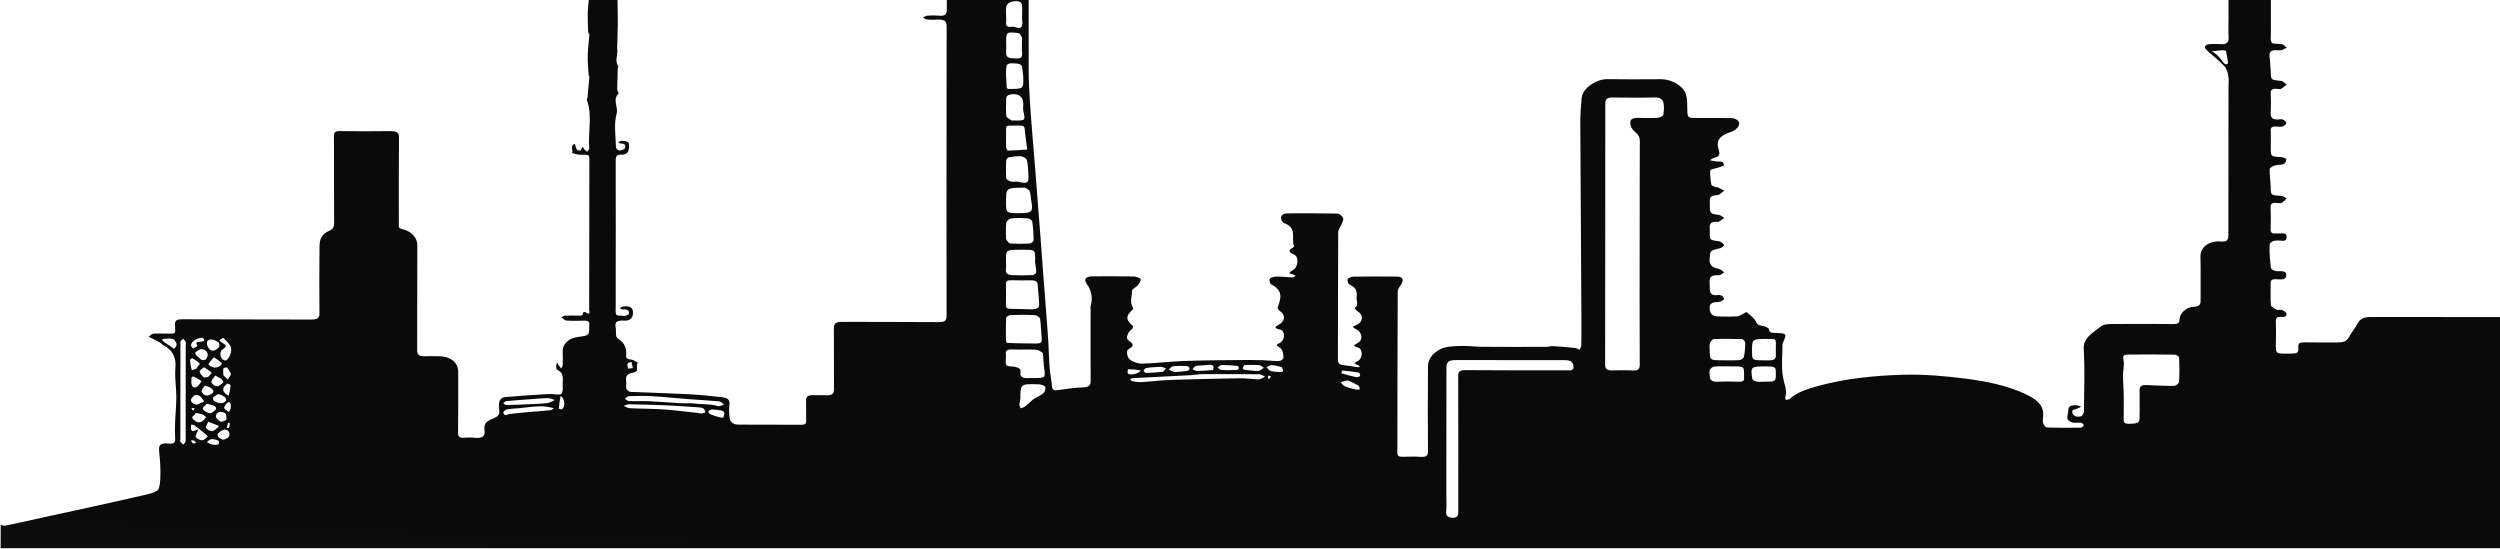
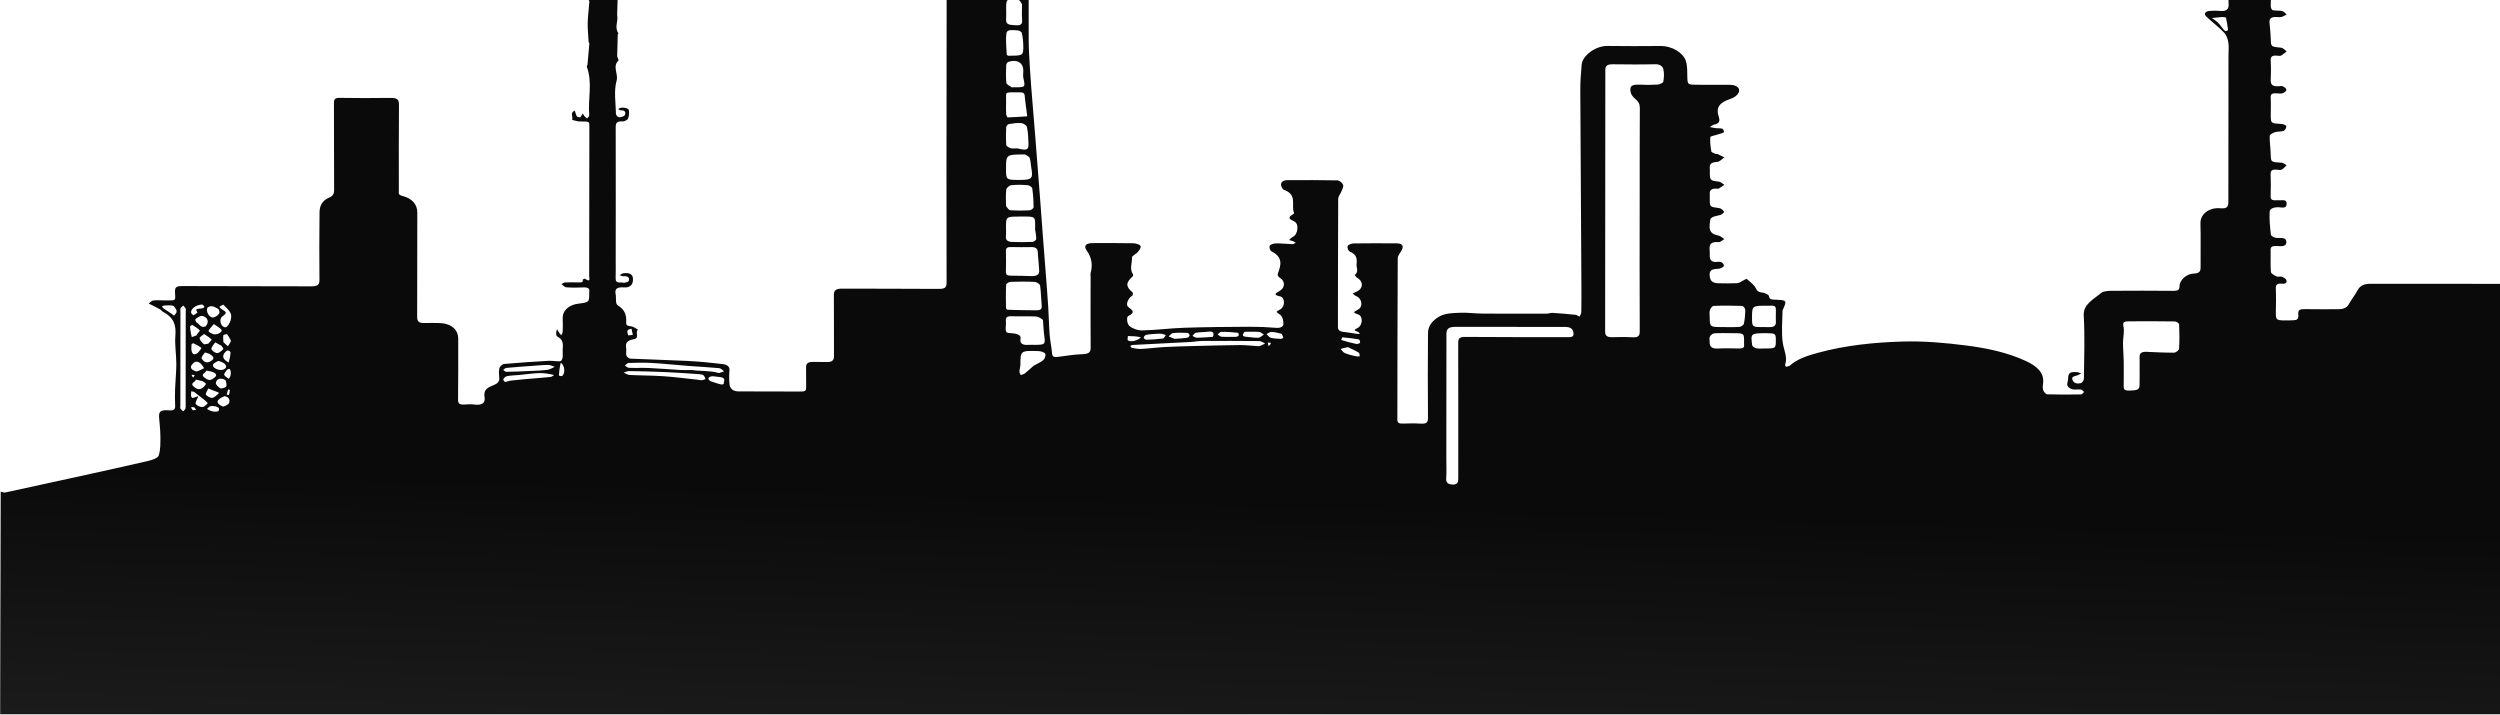
- <svg xmlns="http://www.w3.org/2000/svg" preserveAspectRatio="xMidYMid slice" viewBox="0 0 1000 307" width="1400" height="307" fill="none">
+ <svg xmlns="http://www.w3.org/2000/svg" preserveAspectRatio="xMidYMid slice" viewBox="0 0 1000 400" width="1400" height="400" fill="none">
  <path fill="url(#filter_linear)" d="M229.925 101.384c-2.125.878-.58 2.464-1.061 3.715 1.014.221 2.024.617 3.044.633 4.132.068 3.84-.284 3.836 2.936-.023 19.676-.028 39.352-.078 59.027-.002.673.773 2.644-1.686.933-.087-.061-.909.293-.888.384.277 1.185-.675 1.117-1.704 1.097-1.793-.035-3.59-.06-5.378.018-.492.021-.955.424-1.431.651.642.451 1.243 1.241 1.934 1.292 2.272.167 4.583.144 6.868.043 1.879-.084 2.585.473 2.312 1.865-.026.133-.004.271-.004.407.001 3.503.041 3.699-4.235 4.209-3.958.471-6.53 2.752-6.372 6.104.084 1.762.051 3.528-.016 5.291-.017.431-.379.853-.582 1.28-.326-.412-.678-.812-.971-1.237-.268-.389-.472-.804-.704-1.208-.121.49-.343.981-.333 1.47.01.5.028 1.26.421 1.454 2.766 1.368 2.223 3.466 2.173 5.439-.038 1.453.311 3.182-.591 4.245-.496.584-3.236-.067-4.945.033-5.958.35-11.916.73-17.851 1.256-.739.066-1.754 1.011-1.912 1.654-.305 1.245-.204 2.573-.063 3.853.173 1.562-.763 2.399-2.49 3.067-3.126 1.207-3.756 2.278-3.366 5.048.292 2.073-1.277 3.004-4.12 2.617-1.282-.174-2.648-.111-3.958-.013-1.926.143-2.567-.376-2.549-1.912.098-8.141.059-16.284.061-24.425.001-3.829-3.106-6.263-7.983-6.266-1.852-.002-3.708-.066-5.554.011-2.395.099-2.892-.869-2.885-2.485.057-13.908.049-27.817.058-41.726.003-3.254-2.06-5.662-6.099-6.666-1.657-.412-1.288-1.236-1.289-2.033-.009-11.398-.048-22.797.057-34.195.023-2.407-.596-3.001-3.913-2.946-6.521.109-13.049.076-19.572-.014-1.957-.027-2.534.428-2.526 1.937.064 11.67-.02 23.34.07 35.009.011 1.332-.509 2.319-1.826 2.869-3.192 1.333-3.985 3.603-4.016 6.024-.115 9.023-.1 18.048-.028 27.071.014 1.817-.801 2.481-3.188 2.472-17.192-.064-34.386-.025-51.578-.103-2.207-.01-3.081.323-3.013 2.193.147 4.064.747 3.505-4.532 3.536-1.41.008-2.853-.135-4.219.055-.666.093-1.188.793-1.775 1.218.531.254 1.072.497 1.592.763 1.062.545 2.137 1.077 3.156 1.667.395.228.577.684.981.891 4.485 2.292 5.27 5.56 4.948 9.463-.308 3.743.37 7.528.378 11.295.006 3.268-.366 6.535-.483 9.804-.083 2.329-.117 4.664.016 6.989.08 1.402-.477 2-2.351 1.845-3.713-.308-4.282.517-4.049 3.175.217 2.476.497 4.955.494 7.433-.003 2.522.096 5.125-.7 7.525-.32.966-2.788 1.772-4.47 2.163-9.57 2.228-19.193 4.318-28.805 6.436a5147.635 5147.635 0 0 1-28.16 6.138c-.458.098-1.068-.228-1.74-.357-.165 41.67-.186 83.34-.28 125.01-.004 1.394.354 1.667 2.165 1.669 359.83.242 719.659.524 1079.493.845 1.81.002 2.16-.271 2.16-1.665-.02-50.832.03-101.664.07-152.598-1.24-.311-2.53-.416-3.71-.745-13.35-3.714-26.66-7.494-40.03-11.165-2.07-.568-2.17-2.013-2.17-2.97-.03-6.888.27-13.777.42-20.666.06-2.602-.04-5.205.04-7.806.05-1.965-.86-2.994-3.51-2.857-4.04.209-8.11.038-12.17.051-2.51.007-4.4-.629-5.43-2.568-.99-1.857-2.21-3.638-3.33-5.453-.93-1.496-2.36-2.198-4.61-2.196-20.371.022-40.742-.005-61.114-.032-2.397-.003-4.142.579-5.138 2.434-1.058 1.97-2.555 3.799-3.63 5.764-.865 1.582-2.4 1.978-4.355 1.977-4.409-.002-8.82.045-13.227-.034-1.825-.033-2.713.246-2.617 1.869.145 2.443-.234 2.602-3.389 2.636-5.808.062-5.645.168-5.565-4.269.051-2.85.098-5.702-.021-8.55-.058-1.382.446-2.045 2.332-1.852 1.482.151 2.283-.427 1.867-1.49-.213-.544-1.111-1.041-1.852-1.315-.574-.212-1.561.162-2.052-.088-.911-.464-2.209-1.163-2.264-1.818-.242-2.906-.044-5.832-.126-8.748-.035-1.224.519-1.65 2.109-1.635 1.68.016 4.179.607 4.186-1.554.008-2.288-2.631-1.422-4.322-1.726-.736-.133-1.806-.796-1.859-1.274-.336-3.055-.678-6.135-.488-9.187.081-1.308 1.881-1.845 3.79-1.741 1.114.061 2.785.568 2.977-1.079.128-1.089-.144-1.877-1.922-1.742-.786.059-1.592-.036-2.379.018-1.61.109-2.116-.43-2.078-1.644.093-2.916.123-5.838-.002-8.752-.06-1.409.495-2.018 2.362-1.84.695.066 1.593.218 2.073-.035.792-.417 1.318-1.132 1.956-1.722-.657-.36-1.288-.998-1.975-1.036-4.369-.244-4.308-.202-4.393-3.587-.06-2.389-.463-4.777-.394-7.159.015-.518 1.291-1.196 2.162-1.47 1.056-.333 2.438-.118 3.411-.522.644-.267 1.06-1.199 1.092-1.847.015-.293-1.13-.858-1.788-.896-4.448-.257-4.451-.222-4.449-3.689.002-2.331.098-4.665-.028-6.991-.08-1.48.894-1.683 2.421-1.584.788.05 1.692.19 2.351-.04.662-.23 1.487-.86 1.502-1.33.016-.48-.757-1.099-1.387-1.428-.422-.22-1.201-.077-1.814-.037-2.233.145-3.13-.617-3.061-2.342.106-2.667.147-5.343-.01-8.007-.093-1.573.691-2.067 2.574-1.881.52.051 1.212.17 1.555-.024.84-.476 1.522-1.117 2.267-1.692-.741-.511-1.42-1.39-2.234-1.471-4.102-.411-4.05-.34-4.134-3.56-.058-2.185-.319-4.367-.505-6.55-.128-1.5.696-2.266 2.72-2.174.703.031 1.469.137 2.101-.028.747-.194 1.381-.646 2.064-.986-.613-.474-1.125-1.191-1.859-1.37-1.347-.328-3.616.024-4.068-.562-.742-.962-.406-2.445-.408-3.71-.014-8.618.003-17.236.009-25.855.002-1.516.027-3.032-.003-4.549-.031-1.599-1.11-2.43-3.202-2.436-3.704-.01-7.408-.027-11.112-.003-2.207.014-3.106.994-2.623 2.721.073.26.01.542.01.813l-.018 22.598c-.002 2.785-.126 5.573.037 8.352.107 1.82-.834 2.83-3.318 2.584-1.388-.138-2.825-.095-4.227-.011-1.809.108-2.52 1.207-1.388 2.27 2.334 2.19 4.991 4.19 7.155 6.47 1.007 1.06 1.429 2.567 1.657 3.917.276 1.625.063 3.298.062 4.95l-.038 48.657c-.003 3.349.007 6.697-.012 10.046-.013 2.244-.595 2.847-3.377 2.631-4.249-.33-7.887 2.248-7.782 6.057.161 5.833-.003 11.672.055 17.508.016 1.564-.369 2.482-2.801 2.579-2.922.116-5.612 2.594-5.645 5.093-.019 1.438-.635 1.818-2.444 1.802-8.289-.073-16.58-.079-24.869-.012-1.357.011-3.179.169-3.977.834-3.137 2.614-7.281 4.561-7.014 9.105.494 8.398.157 16.825.07 25.24-.007.612-.628 1.597-1.242 1.751-1.28.321-2.633.202-3.258-1.151-.771-1.67 1.025-1.573 2.071-2.032.465-.203.904-.44 1.355-.661-.517-.186-1.017-.491-1.555-.538-2.942-.256-3.628.286-3.685 2.637-.022.91-.524 1.868-.274 2.71.177.599 1.142 1.293 1.945 1.492 1.039.257 2.288-.034 3.403.11.486.063 1.192.62 1.198.958.006.34-.726.981-1.147.988-4.496.069-8.998.102-13.488-.043-.588-.019-1.388-1.037-1.609-1.689-.279-.826-.168-1.759-.048-2.631.594-4.339-2.56-7.017-6.924-9.026-7.376-3.396-15.479-5.123-23.931-6.197-8.405-1.067-16.826-1.817-25.323-1.565-11.51.342-22.909 1.514-33.808 4.488-4.087 1.115-8.276 2.412-11.28 5.115-.328.295-1.032.343-1.561.506-.124-.284-.428-.605-.344-.846 1.023-2.941-.439-5.668-.898-8.51-.691-4.277-.181-8.67-.156-13.013.002-.302.208-.607.336-.906 1.416-3.304 1.37-3.391-3.339-3.582-1.35-.056-2.253-.07-2.431-1.451-.069-.533-1.573-1.254-2.521-1.357-1.619-.176-2.177-.626-2.767-1.848-.674-1.395-2.337-2.513-3.649-3.701-.044-.039-.932.49-1.442.737-.755.366-1.5.98-2.291 1.022-2.457.133-4.935.076-7.403.036-2.578-.042-3.474-.959-3.633-3.146-.14-1.921.827-2.641 3.32-2.616.839.008 2.428-.834 2.39-1.212-.092-.922-.842-1.807-2.573-1.587-2.472.313-3.102-.873-3.098-2.468.001-.475.009-.95 0-1.425-.04-1.997-.776-4.303 3.628-4.028.686.043 1.463-.776 2.198-1.197-.777-.484-1.468-1.24-2.345-1.402-2.963-.545-3.688-1.915-3.53-4.108.23-3.2.077-3.166 4.234-4.128.664-.153 1.672-1.078 1.541-1.294-.367-.603-1.173-1.356-1.938-1.457-3.758-.497-3.773-.429-3.771-3.443.001-.814.019-1.629-.001-2.443-.034-1.334.818-1.953 2.53-1.91.353.009.812.112 1.039-.017.796-.456 1.512-.994 2.258-1.5-.741-.444-1.426-1.19-2.232-1.278-3.204-.347-3.555-.562-3.584-3.177-.008-.746.063-1.496-.012-2.238-.173-1.691.716-2.341 2.983-2.472 1.005-.059 1.905-1.172 2.853-1.806-.906-.451-1.801-.919-2.729-1.342-.197-.089-.583.065-.772-.027-.626-.305-1.651-.624-1.72-1.019-.329-1.891-.551-3.816-.418-5.712.026-.368 1.801-.667 2.773-.99.898-.299 1.887-.501 2.641-.943.197-.115-.141-1.233-.57-1.413-.676-.282-1.647-.117-2.477-.221-.852-.107-1.684-.309-2.524-.47.584-.342 1.108-.865 1.764-.995 2.443-.486 2.185-1.899 1.776-3.165-1.171-3.62.183-5.623 4.683-7.1 3.313-1.088 4.762-3.923 2.155-5.156-.606-.287-1.403-.46-2.115-.466-4.585-.044-9.171-.028-13.757-.032-3.276-.003-3.434-.186-3.522-2.789-.075-2.253.089-4.582-.602-6.735-1.007-3.137-5.285-6.03-10.302-5.98-7.053.07-14.111.072-21.164-.02-4.391-.058-9.872 3.65-10.215 7.542-.299 3.398-.55 6.808-.536 10.212.108 26.003.289 52.007.439 78.01.02 3.575.031 7.151-.039 10.725-.012.603-.462 1.2-.71 1.8-.55-.262-1.07-.695-1.656-.756a218.39 218.39 0 0 0-9.056-.758c-.802-.05-1.636.305-2.456.307-8.554.018-17.109.037-25.662-.024-3.103-.022-6.225-.492-9.299-.326-2.755.149-5.658.115-8.122 1.586-2.829 1.689-4.342 3.858-4.362 6.521a2082.797 2082.797 0 0 0-.005 33.999c.016 1.806-.658 2.376-2.959 2.23-2.365-.151-4.762-.097-7.138-.018-1.575.053-2.155-.35-2.152-1.593.05-21.512.029-43.025.151-64.537.007-1.166 1.185-2.314 1.727-3.496.713-1.554-.045-2.447-2.145-2.46-5.732-.036-11.466-.064-17.196.023-.864.013-2.274.554-2.431 1.042-.217.675.219 1.958.892 2.235 2.86 1.175 2.896 3.029 2.685 5.078-.143 1.387.985 2.873-.634 4.172-.134.108.414.963.878 1.23 2.602 1.496 2.463 4.408-.324 5.587-.506.215-.979.476-1.467.715.471.356.864.83 1.426 1.048 2.305.895 2.813 4.175.769 5.315-2.149 1.199-2.149 1.199.103 2.036 1.855.69 1.716 4.255-.206 5.294-1.761.951-1.747.93.066 1.648.322.127.475.508.705.772-.378.008-.769.065-1.134.014-1.798-.254-3.577-.616-5.387-.788-1.765-.168-2.257-.897-2.254-2.152.038-17.033.019-34.067.116-51.1.006-1.007.925-1.999 1.317-3.021.327-.853.902-1.826.629-2.59-.257-.717-1.461-1.736-2.281-1.754-6.697-.147-13.401-.11-20.103-.083-1.976.008-2.95 1.295-2.175 2.768.214.407.494.943.937 1.104 5.567 2.024 2.692 6.2 4.028 9.29.055.129-.302.422-.543.56-2.132 1.224-1.384 1.895.573 2.765 2.068.919 1.54 5.24-.501 6.183-.622.287-1.028.852-1.532 1.29.557.154 1.137.274 1.666.473.362.137.655.384.979.582-.397.209-.805.609-1.189.596-2.223-.073-4.443-.348-6.66-.329-.891.007-2.306.446-2.527.941-.285.639.053 1.923.703 2.252 4.825 2.445 3.725 5.69 2.477 9.064-.155.42.334 1.198.838 1.507 2.289 1.4 2.195 3.961-.185 5.345-1.133.658-2.884 1.435.269 2.079 2.122.435 2.072 4.121.09 5.23-2.015 1.127-1.694.876-.046 2.126 1.058.802 1.343 2.48 1.318 3.758-.015.822-.998 1.633-2.75 1.491a125.82 125.82 0 0 0-10.885-.436c-8.689.047-17.383.116-26.062.401-5.614.184-11.199.94-16.811 1.064-1.755.039-4.08-.825-5.174-1.875-.916-.88-1.144-3.48-.419-3.847 2.882-1.459 1.926-2.265.042-3.658-1.225-.906.072-3.68 1.497-4.413.351-.181.492-1.19.193-1.441-2.748-2.311-2.752-3.861.107-6.425.193-.173.202-.618.055-.843-1.416-2.162-.27-4.43-.364-6.632-.031-.726 1.693-1.426 2.361-2.259.587-.732 1.365-1.797 1.051-2.41-.296-.579-1.896-1.046-2.938-1.067-5.376-.108-10.758-.064-16.137-.058-2.826.003-3.795 1.114-2.439 2.997 2.051 2.848 2.401 5.816 1.572 8.943-.121.456-.018.948-.018 1.423-.007 9.5-.061 19.001.016 28.502.015 1.927-.899 2.498-3.363 2.576-3.17.102-6.324.618-9.467 1.037-1.477.197-2.465.243-2.593-1.278-.214-2.541-.787-5.065-.986-7.607-.288-3.671-.328-7.353-.562-11.027-.299-4.708-.68-9.413-1.037-14.118-.341-4.503-.703-9.005-1.044-13.508-.357-4.706-.696-9.412-1.05-14.118a5707.054 5707.054 0 0 0-2.096-27.015c-.341-4.231-.708-8.462-1.044-12.693-.362-4.57-.755-9.139-1.034-13.712-.25-4.08-.502-8.166-.512-12.25-.043-17.372.003-34.745.017-52.118.002-2.5-.455-2.86-3.65-2.878-5.344-.03-5.368-.03-5.326-4.19.012-1.305-.698-2.863 1.727-3.514.125-.034.161-.811-.038-.91-.676-.333-1.524-.784-2.221-.71-2.851.303-3.547-.718-3.193-2.648.296-1.607-.16-3.095-2.021-4.011-1.078-.53-2.391-1.047-3.619-1.08-3.962-.102-8.038-.605-11.804.78-1.903.701-2.69 1.987-2.684 3.703.047 14.25-.047 28.502.064 42.753.016 2.028-.815 2.613-3.263 2.4-1.481-.128-3.005-.101-4.49.01-.638.046-1.227.482-1.839.741.58.284 1.131.755 1.747.813 1.333.126 2.703.084 4.053.032 2.809-.107 3.723.514 3.722 2.629-.006 9.297-.014 18.594-.022 27.891-.023 29.317-.077 58.634-.003 87.95.006 2.113-.801 2.548-3.395 2.525-12.786-.115-25.575-.033-38.362-.107-2.489-.014-3.352.656-3.331 2.571.088 8.143-.008 16.287.049 24.43.012 1.709-.798 2.461-3.052 2.358-1.758-.081-3.529.025-5.289-.032-1.974-.065-2.858.567-2.821 2.116.063 2.713-.028 5.429.032 8.143.024 1.074-.347 1.585-1.9 1.577-8.408-.047-16.816-.005-25.224-.056-2.426-.015-3.385-1.381-3.544-2.983a28.151 28.151 0 0 1 .002-5.492c.155-1.589-1.239-2.279-2.644-2.448-4.688-.567-9.415-1.017-14.148-1.261-7.605-.393-15.228-.558-22.836-.917-.592-.028-1.476-.763-1.607-1.264-.256-.979.062-2.038-.102-3.04-.307-1.877.264-2.967 3.009-3.453 2.583-.457.416-2.724 1.739-3.83-.882-.463-1.706-1.202-2.661-1.322-1.3-.164-2.128-.257-2.072-1.484.12-2.634-.218-4.99-3.342-6.925-1.131-.7-.553-2.976-.877-4.518-.453-2.161.647-2.86 3.438-2.659 2.526.182 3.765-1.337 3.463-3.823-.184-1.513-1.56-2.18-3.942-1.81-.493.076-.902.475-1.349.724.465.158.95.477 1.391.444 1.879-.138 2.685.494 2.245 1.856-.108.336-1.005.605-1.602.737-.447.099-1.007-.154-1.493-.107-1.853.179-2.196-.573-2.152-1.791.081-2.238.026-4.479.028-6.718.014-17.848.053-35.696 0-53.544-.005-1.651.317-2.539 2.817-2.366.69.047 1.917-.623 2.123-1.145.415-1.048.494-2.237.339-3.337-.135-.96-3.044-1.388-3.992-.671-.105.08-.199.317-.169.332.302.154.637.397.953.389 1.97-.053 1.951 1.087 1.572 1.907-.219.473-1.495.84-2.325.879-.388.018-1.206-.853-1.216-1.328-.091-4.477-.907-9.096.263-13.386.751-2.752-1.774-5.515.731-8.01.137-.136-.079-.492-.154-.742-.112-.37-.358-.737-.352-1.103.048-2.9.14-5.8.237-8.699.003-.104.317-.257.286-.299-1.713-2.307-.093-4.75-.504-7.105a3.014 3.014 0 0 1-.032-.6c.084-2.9.211-5.8.248-8.7.032-2.483-.036-4.968-.061-7.452-.011-1.15-.026-2.3-.028-3.45-.001-.048.172-.098.171-.144-.087-2.612-.157-5.225-.3-7.836-.031-.559-.707-1.268-.444-1.638 1.471-2.068.433-4.078-.13-6.058-.205-.724-1.195-1.84-1.884-1.865-2.646-.098-5.354.01-7.963.368-1.607.22-2.108 1.122-1.365 2.566.553 1.076.173 2.444.144 3.681-.006.218-.548.544-.474.63 2.144 2.462-.067 5.095.513 7.685.616 2.753-.162 5.68-.202 8.533-.036 2.533.085 5.068.19 7.6.015.355.503.71.479 1.053-.199 2.82-.607 5.636-.672 8.458-.059 2.577.225 5.16.38 7.74.01.173.304.344.29.508a599.863 599.863 0 0 1-.745 8.453c-.029.31-.376.65-.279.913 2.368 6.413.381 12.955.973 19.419.038.412-.558.858-.86 1.289-.404-.352-.861-.676-1.195-1.063-.244-.282-.327-.647-.481-.975-.198.295-.395.59-.595.884-.169.248-.37.715-.505.704-.467-.037-1.173-.152-1.316-.399-.4-.694-.565-1.467-.823-2.311zM79.819 215.587c1.12.902 2.348 1.749 3.245 2.768.13.147-1.255 1.517-2.068 1.603-.837.088-2.135-.549-2.653-1.159-.356-.42.228-1.345.482-2.025.155-.415.48-.793.464-1.187-.715.263-1.413.572-2.163.749-.14.033-.68-.451-.71-.719-.074-.645.044-1.304.085-1.957.426.099.967.105 1.256.316.664.484 1.206 1.068 2.062 1.611zm576.054-79.563c-.014 17.905-.072 35.811.02 53.716.01 1.955-.769 2.444-3.132 2.306-2.629-.154-5.286-.081-7.928-.027-1.995.04-2.781-.622-2.779-2.15.051-34.929.081-69.859.077-104.788 0-1.65.847-2.25 2.956-2.226 5.64.066 11.286.123 16.921-.015 2.049-.05 3.064.885 3.322 1.926.405 1.636.277 3.393-.006 5.06-.08.471-1.452 1.098-2.287 1.153-2.363.156-4.762.146-7.132.028-3.632-.181-4.058.869-3.631 3.05.184.939.963 1.93 1.829 2.64 1.26 1.033 1.838 2.085 1.83 3.516-.066 11.801-.051 23.602-.06 35.811zm-77.317 76.085c.005-7.124.008-14.248.018-21.372.003-2.134.941-2.853 3.722-2.852 9.346.004 18.692.014 28.038.021 5.291.004 10.581-.004 15.871.018 2.08.009 3.033.863 3.196 2.462.193 1.897-1.434 1.607-2.907 1.606-13.401-.013-26.804.034-40.204-.083-2.544-.022-3.016.598-3.009 2.406.07 18.116.014 36.231.026 54.347 0 1.276-.27 2.372-2.25 2.303-1.704-.059-2.69-.701-2.582-2.284.188-2.752.056-5.518.058-8.279l.023-28.293zm277.286-7.519c-.002 2.17.048 4.342-.021 6.511-.062 1.957-.795 2.199-4.19 2.279-2.399.057-2.163-1.028-2.153-2.207.028-3.279.054-6.558.003-9.837-.037-2.364-.279-4.727-.28-7.091-.001-2.203.654-4.47.162-6.592-.411-1.773.56-1.969 2.088-1.981 6.169-.045 12.34-.045 18.508.048.6.009 1.675.757 1.693 1.182.141 3.252.173 6.513-.024 9.762-.034.565-1.302 1.543-2.01 1.548-3.715.026-7.433-.197-11.15-.34-1.869-.072-2.69.607-2.635 2.038.055 1.423.01 2.848.009 4.68zm-452.944-23.565c-.176-.215-.503-.428-.505-.644-.031-3.109-.086-6.222.063-9.328.02-.424 1.084-1.148 1.698-1.17 3.244-.115 6.507-.146 9.744.022.784.04 2.06.894 2.141 1.456.388 2.697.388 5.426.641 8.138.138 1.471-.694 1.807-2.448 1.765-3.686-.09-7.379-.033-11.334-.239zm10.065-13.43c-2.872-.07-5.744-.192-8.616-.189-1.453.002-2.02-.366-1.989-1.512.074-2.78.083-5.562.004-8.342-.035-1.243.58-1.639 2.154-1.59 2.64.081 5.288.057 7.931.017 1.863-.028 2.625.602 2.669 2.035.062 2.048.393 4.092.471 6.14.057 1.495.741 3.323-2.624 3.441zm4.219 17.513c.175 2.181.247 4.37.549 6.541.448 3.222.267 3.436-3.959 3.433-.793-.001-1.592-.05-2.377.007-2.325.168-3.56-.555-3.187-2.402.269-1.335-.859-1.762-2.065-2.065-1.177-.295-3.083-.078-3.518-.626-.63-.794-.228-2.074-.258-3.147-.012-.407.052-.819-.011-1.22-.224-1.424.353-2.077 2.428-1.99 3.162.132 6.346-.04 9.509.088.982.04 1.928.634 2.889 1.381zm266.699-1.013c0-.948-.193-1.929.066-2.833.191-.668.939-1.745 1.496-1.766 3.801-.149 7.62-.121 11.423.014.464.017 1.239 1.008 1.238 1.547-.005 1.863-.165 3.741-.548 5.578-.106.508-1.154 1.235-1.832 1.277-2.448.153-4.922.057-7.386.055-4.224-.003-4.43-.163-4.457-3.872zm-269.845-35.23c.175 1.297.485 2.596.448 3.89-.012.408-.929 1.121-1.471 1.145-2.718.116-5.453.124-8.172.019-1.581-.06-2.651-.665-2.478-2.138.143-1.208.031-2.434.032-3.652.003-4.363.004-4.345 5.613-4.364 6.471-.021 6.104-.362 6.028 5.1zm-11.634-9.375c.002-2.165-.155-4.341.099-6.488.079-.66 1.194-1.683 1.983-1.773 2.15-.245 4.393-.188 6.569-.018.695.054 1.784.794 1.855 1.29.354 2.5.514 5.022.526 7.538.002.429-1.014 1.2-1.613 1.232a65.497 65.497 0 0 1-7.636-.012c-.638-.041-1.191-.886-1.783-1.769zm7.689-20.557c.617.458 1.588.843 1.778 1.389.412 1.183.385 2.453.606 3.68.833 4.617.39 5.113-4.667 5.109-5.398-.004-5.398-.004-5.395-4.546.005-5.638.005-5.638 7.678-5.632zm66.615 74.976c1.424-.134 2.847-.379 4.271-.385a1535.47 1535.47 0 0 1 22.714.043c.793.008 1.576.626 2.365.962-.683.343-1.326.76-2.064 1.003-.446.147-1.044.053-1.57.022-2.128-.127-4.258-.404-6.383-.383-6.091.06-12.181.22-18.269.374-3.979.101-7.96.196-11.929.412-3.121.169-6.219.585-9.34.754-1.228.066-2.505-.195-3.729-.411-.288-.05-.452-.519-.673-.795.322-.131.634-.36.966-.378 7.703-.42 15.408-.817 23.641-1.218zM74.27 206.014l-.008 10.586c-.001 1.289.078 2.584-.05 3.865-.041.425-.616.818-.947 1.225-.374-.374-.84-.716-1.091-1.134-.168-.279-.032-.667-.031-1.006l.03-38.071c0-.339-.136-.727.032-1.006.252-.418.719-.758 1.094-1.132.33.408.741.793.962 1.233.149.295.028.67.028 1.009l-.02 24.431zm332.648-89.527c-.878-.001-1.845.175-2.609-.052-.738-.22-1.766-.832-1.804-1.311-.184-2.356-.138-4.727-.028-7.089.021-.45.607-1.188 1.082-1.268 1.642-.278 3.382-.526 5.02-.375.841.078 2.088.961 2.215 1.592.433 2.143.531 4.334.602 6.509.086 2.64-.613 2.959-4.478 1.994zm286.218 73.927c4.498.003 4.498.004 4.495 3.407 0 .406-.045.816.007 1.219.149 1.149-.53 1.532-1.98 1.501-2.817-.06-5.647-.135-8.452.01-2.558.133-3.383-.789-3.336-2.542.019-.745-.235-1.558.078-2.216.264-.555 1.126-1.274 1.796-1.322 2.27-.163 4.573-.059 7.392-.057zm17.204-7.927c-.001 1.15-.042 2.3.007 3.448.061 1.411-.726 2.119-2.606 2.051-.701-.025-1.405-.005-2.108-.005-4.822-.004-4.822-.004-4.819-3.751.003-4.807.003-4.802 6.176-4.802 3.217 0 3.46-.377 3.35 3.059zm-299.444-78.824c-2.6.169-5.199.37-7.803.444-.199.006-.607-.874-.632-1.351-.08-1.555-.055-3.114-.022-4.67.1-4.678-1.038-3.91 5.297-4.004 1.308-.02 2.054.158 2.152 1.385.208 2.602.658 5.193 1.008 8.196zM276.675 205.154c-1.528-.001-3.063.07-4.583-.017-4.087-.234-8.163-.602-12.253-.787-2.752-.124-5.524.024-8.281-.073-.551-.019-1.07-.594-1.605-.913.48-.36.945-1.017 1.443-1.032 3.109-.093 6.24-.188 9.336-.007 4.904.286 9.783.814 14.678 1.191 4.078.314 8.174.502 12.24.885.719.067 1.329.821 1.989 1.258-.805.233-1.789.819-2.386.64-3.261-.977-6.734-.619-10.578-1.145zM409.323 85.338c0 1.014-.188 2.053.031 3.038.828 3.727.877 3.72-3.937 3.678-.263-.002-.633.086-.773-.015-.766-.555-2.037-1.12-2.104-1.746-.248-2.351-.139-4.728-.056-7.092.016-.448.383-1.133.834-1.29 3.33-1.154 5.982.215 6.005 3.427zm-6.043-53.144c1.315.001 2.648-.092 3.939.046.581.062 1.531.574 1.545.902.122 2.786.102 5.578.013 8.366-.01.297-.676.753-1.135.842-3.941.77-5.164.029-5.162-3.035.001-1.215-.066-2.433.023-3.644.082-1.095.335-2.182.777-3.477zm-.037 47.235c-.187-.144-.53-.284-.536-.431-.107-2.881-.551-5.799-.108-8.632.26-1.666 2.83-1.115 4.466-1.06.598.02 1.576.592 1.668 1.005.355 1.61.547 3.257.574 4.893.069 4.23.021 4.23-6.064 4.225zm-.755-50.29c.002-2.437-.001-4.875.009-7.313.003-.845-.263-2.032 1.482-1.796 1.636.222 4.359-1.145 4.753 1.056.473 2.638.174 5.365.028 8.048-.02.36-1.137 1-1.688.966-1.457-.092-2.882-.484-4.584-.96zm-.017 21.582c.001-1.49-.244-3.017.109-4.456.172-.702 1.358-1.626 2.266-1.768 1.561-.245 3.751-.526 3.945 1.5.164 1.708.031 3.433.03 5.15-.001 1.039.359 2.18-.079 3.096-.866 1.814-2.609.003-3.984.302-1.796.39-2.54-.396-2.303-1.792.091-.533.016-1.083.016-2.032zm6.344 8.149c-.002 2.118-.133 4.243.037 6.353.13 1.62-.595 2.177-2.667 2.015-1.909-.15-3.881-.016-3.743-2.214.097-1.551.021-3.109.022-4.664.003-3.661.175-3.818 4.829-3.268.585.069 1.019.895 1.522 1.778zm4.649 144.559c-1.175 1.038-2.309 2.106-3.548 3.097-.402.322-1.078.442-1.628.654-.182-.463-.525-.93-.511-1.389.027-.907.37-1.809.377-2.714.042-5.671.025-5.71 7.287-5.504.945.026 2.438.551 2.649 1.085.288.732-.096 1.892-.758 2.507-.927.861-2.377 1.39-3.868 2.264zm293.43-13.004c3.168.02 3.435.223 3.438 2.62.003 3.49.003 3.49-4.419 3.487-1.143-.001-2.336.151-3.411-.059-.66-.129-1.567-.776-1.631-1.248-.647-4.802-.604-4.805 6.023-4.8zm-427.841 18.599c-4.577-.478-9.139-1.084-13.734-1.399-4.477-.307-8.991-.27-13.48-.495-.814-.041-1.583-.616-2.373-.945.734-.214 1.473-.624 2.2-.612 4.849.079 9.7.191 14.542.404 4.428.196 8.848.522 13.268.821.64.043 1.429.124 1.846.431.478.354.69.966.839 1.496.027.094-.798.404-1.268.485-.502.086-1.049.019-1.84-.186zm-57.413-1.877c-.469.271-.907.732-1.414.783-3.273.329-6.563.561-9.845.84-1.337.114-2.669.264-4.003.402-.859.089-1.725.154-2.57.295-.618.102-1.244.481-1.792.406-.325-.044-.829-.837-.679-1.098.28-.487.904-1.077 1.519-1.187 1.553-.28 3.183-.305 4.778-.455 2.758-.259 5.506-.684 8.271-.755 1.989-.051 3.999.36 5.735.769zm-8.463-3.671c2.042-.134 4.086-.362 6.128-.359.868.002 1.735.489 2.602.756-.956.412-1.86 1.048-2.88 1.189-2.094.29-4.249.343-6.383.443-3.363.157-6.729.302-10.096.368-.418.008-.852-.495-1.279-.761.412-.277.791-.754 1.242-.798 3.371-.328 6.756-.57 10.666-.838zm-124.603-19.44c2.375-1.824 2.365-1.814-.167-3.412-.309-.194-.672-.768-.603-.817.476-.328 1.513-.823 1.546-.789 1.034 1.061 2.245 2.097 2.841 3.309.448.908.349 2.106.014 3.077-.342.991-1.144 2.551-1.967 2.64-1.56.168-2.739-2.444-1.664-4.008zM889.025 63.929c.475.094 1.331.138 1.366.291.367 1.625.631 3.265.827 4.908.017.143-.762.532-.969.46-.398-.137-.695-.501-.955-.81-.714-.848-1.304-1.765-2.102-2.56-.693-.691-1.602-1.255-2.415-1.874 1.239-.139 2.479-.277 4.248-.415zM485.174 191.88c-2.119.134-4.237.332-6.36.362-.607.008-1.227-.469-1.841-.723.469-.446.851-1.18 1.423-1.281 1.557-.275 3.213-.198 4.793-.416 2.134-.296 2.541.49 1.985 2.058zm53.972 4.114c1.452.712 2.972 1.357 4.314 2.175.407.248.32.975.46 1.482-.551.004-1.144.111-1.644-.009-1.464-.353-2.972-.683-4.298-1.25-.749-.32-1.173-1.089-1.743-1.656.794-.247 1.588-.495 2.911-.742zm-76.195-5.353c.613 0 1.246-.072 1.833.023.54.087 1.03.354 1.543.542-.391.468-.704 1.28-1.187 1.346-2.161.292-4.369.416-6.566.486-.378.012-1.135-.56-1.102-.814.054-.414.528-1.037.981-1.132 1.28-.27 2.64-.317 4.498-.451zm-379.93-10.478c1.66-1.177 3.03-.105 4.217.517.507.266.716 1.465.372 1.952-.48.677-1.586 1.49-2.46 1.515-1.5.042-2.986-2.574-2.129-3.984zm386.807 12.519l-2.38-.958c.591-.475 1.121-1.288 1.785-1.36 1.887-.202 3.832-.153 5.745-.073.335.014.877.663.865 1.008-.013.334-.56.874-.976.94-1.479.236-3.003.309-5.039.443zm28.048-2.828c1.921.001 3.854-.092 5.755.055.678.052 1.28.687 1.917 1.055-.727.446-1.415 1.215-2.187 1.268-1.471.102-2.985-.247-4.488-.33-1.787-.1-2.353-.617-.997-2.048zm-415.654-2.158c-2.029.777-2.363-.922-3.448-1.475-.446-.227-.814-1.242-.579-1.433.714-.578 1.845-1.388 2.624-1.282 2.243.305 3.048 2.544 1.403 4.19zm413.008 2.563c.627 1.097.175 1.639-1.395 1.63-1.754-.01-3.517.073-5.255-.052-.551-.039-1.037-.614-1.553-.944.491-.349.971-.985 1.474-.997 2.151-.047 4.309.09 6.729.363zm41.272 2.883c.134-.375.321-1.081.394-1.075 2.203.208 4.41.432 6.571.808.332.058.664.896.572 1.319-.053.249-1.018.624-1.44.541-1.969-.386-3.893-.913-6.097-1.593zM82.468 210.703c-.484.542-.854 1.184-1.475 1.608-1.545 1.053-2.653.223-3.65-.675-1.404-1.264.937-1.707 1.006-2.652.912.217 1.857.378 2.722.676.45.155.76.552 1.397 1.043zm7.405 4.892c1.964.413 2.16 1.711 1.73 2.785-.25.624-2.092 1.527-2.538 1.341-2.908-1.215-2.73-2.745.808-4.126zm-.26-6.719c.248.191.672.363.713.577.147.779.497 1.689.12 2.32-.267.446-1.97.907-2.352.681-.852-.503-1.854-1.49-1.74-2.176.164-.98.96-2.228 3.26-1.402zm198.701-.862c2.264.417 1.079 1.75 1.171 2.728.005.05-.75.268-1.05.187-1.442-.388-2.896-.783-4.242-1.328-.459-.187-.92-.874-.815-1.234.094-.324.958-.712 1.493-.72.967-.016 1.942.23 3.443.367zM70.585 181.172c0 .336.116.705-.028 1-.215.44-.613.828-.933 1.239-.385-.294-.752-.603-1.16-.876-.996-.668-2.029-1.304-3.007-1.987-.297-.209-.464-.528-.691-.796.307-.139.607-.384.923-.397 1.132-.048 2.329-.182 3.38.045.623.135 1.019.889 1.516 1.772zm6.598 21.383c.831-1.092 1.983-.826 2.847-.187.723.535 1.09 1.355 1.615 2.049-1.138.464-2.601 1.507-3.338 1.261-1.215-.406-3.002-1.38-1.124-3.123zm6.091-7.936c-.608.074-1.57.368-1.762.184-.73-.697-1.572-1.528-1.654-2.35-.052-.53 1.15-1.133 1.79-1.704 1.018.707 2.14 1.352 2.974 2.17.178.174-.694.981-1.347 1.7zm429.418-3.939c.218.511.516 1.014.598 1.537.021.134-.657.488-.991.471-1.341-.07-2.742-.098-3.981-.44-.709-.196-1.15-.967-1.712-1.478.642-.303 1.292-.865 1.924-.854 1.304.025 2.599.355 4.162.764zM85.648 204.19c-1.399-1.468.58-2.001 1.486-2.612.304-.204 1.865.448 2.584.94.491.335.917 1.214.682 1.603-.795 1.316-2.97 1.385-4.752.069zm2.394-15.675c1.341.968.218 1.597-.65 2.061-.535.287-1.523.405-2.108.222-.771-.242-2.004-1.05-1.892-1.275.492-.984 1.398-1.846 2.153-2.753.62.418 1.242.835 1.86 1.255.13.09.248.191.637.49zm-2.662 19.951c-1.4 1.215-2.44.542-3.614-.311-1.812-1.316.646-1.837.752-2.781.963.222 2.032.309 2.861.698 1.171.55 1.681 1.354.001 2.394zm3.186-13.028c.271.469.936 1.172.742 1.366-.657.659-1.643 1.588-2.458 1.562-.838-.027-2.256-1.039-2.279-1.645-.033-.87.969-1.762 1.529-2.645a51.7 51.7 0 0 1 2.466 1.362zm-4.766 3.254c1.329.889 2.546 1.74.408 2.965-1.958 1.121-2.988-.244-3.512-1.05-.35-.537.682-1.644 1.237-2.436.063-.09 1.046.202 1.867.521zm5.56-4.679c-.031-.925-.159-1.859-.021-2.769.03-.205 1.405-.519 1.452-.458.57.739 1.038 1.528 1.461 2.327a.911.911 0 0 1-.001.8c-.316.594-.733 1.156-1.11 1.73-.506-.475-1.01-.951-1.78-1.63zm-6.1 18.523c1.39.528 2.786 1.048 4.157 1.604.083.033.068.418-.06.515-.794.604-1.57 1.548-2.476 1.637-.795.078-2.11-.682-2.516-1.326-.288-.455.556-1.333.895-2.43zm-3.957-14.459c-.818.87-1.94 1.167-2.477.04-.462-.971-.23-2.148-.217-3.232.002-.16.642-.493.733-.447 1.108.559 2.273 1.099 3.162 1.831.201.166-.598 1.051-1.201 1.808zm377.032-6.016c-.962 1.236-3.916 2.052-5.112 1.256-.388-.259-.061-1.154-.061-1.758 1.724.032 3.449.063 5.173.502zm-377.82-.703l-1.787.609c-.11-.429-.25-.856-.323-1.289-.164-.969-.359-1.941-.388-2.914-.007-.222.847-.681.895-.65 1.067.68 2.21 1.341 2.997 2.191.18.195-.896 1.079-1.394 2.053zm2.39-12.418c1.14.72 1.123 1.378-.391 1.597-1.253.181-2.734-.059-1.55 1.553.094.128-1.044.792-1.61 1.206-.316-.359-.845-.696-.911-1.081-.246-1.443 1.9-3.174 4.463-3.275zm10.566 23.219c-2.164-1.155-3.02-2.538-1.217-4.337.24-.24.76-.569.99-.506.406.111.987.5.973.756-.068 1.297-.304 2.589-.746 4.087zm132.819.104c1.612.822 1.969 4.483.459 5.295-.237.127-1.206-.152-1.202-.218.108-1.627.301-3.25.743-5.077zM87.488 220.276c.494 1.317-.36 1.827-2.59 1.395-.76-.147-1.413-.622-2.115-.947.457-.381.83-.915 1.396-1.1.55-.18 1.308-.047 1.956.037.382.049.727.268 1.353.615zm3.186-15.064c.79-.794 1.364-.634 1.564.281a4.42 4.42 0 0 1-.006 1.797c-.096.477-.442.924-.677 1.384-.647-.503-1.58-.93-1.847-1.533-.204-.46.437-1.142.966-1.929zm161.937-16.568l.522 2.447-1.82.219c-.217-1.076-1.235-2.324 1.298-2.666zM90.667 214.985l.579-2.073c.244.078.705.167.7.23-.06.64-.172 1.279-.339 1.907-.02.079-.44.095-.94-.064zm-12.969 5.08l.793.956c-.454.078-1.098.335-1.32.195-.4-.251-.545-.741-.796-1.131.353-.075.706-.149 1.323-.02zm429.698-24.503l-.279-1.413 1.276.144c-.156.423-.312.846-.997 1.269zM76.65 207.033l1.28.173-.639.963c-.302-.311-.603-.621-.64-1.136z" />
  <defs>
    <linearGradient id="filter_linear" x1="351.171" x2="343.869" y1="148.965" y2="405.284" gradientUnits="userSpaceOnUse">
      <stop offset=".404" stop-color="#0B0A0A" />
      <stop offset="1" stop-color="#242424" />
    </linearGradient>
  </defs>
</svg>
